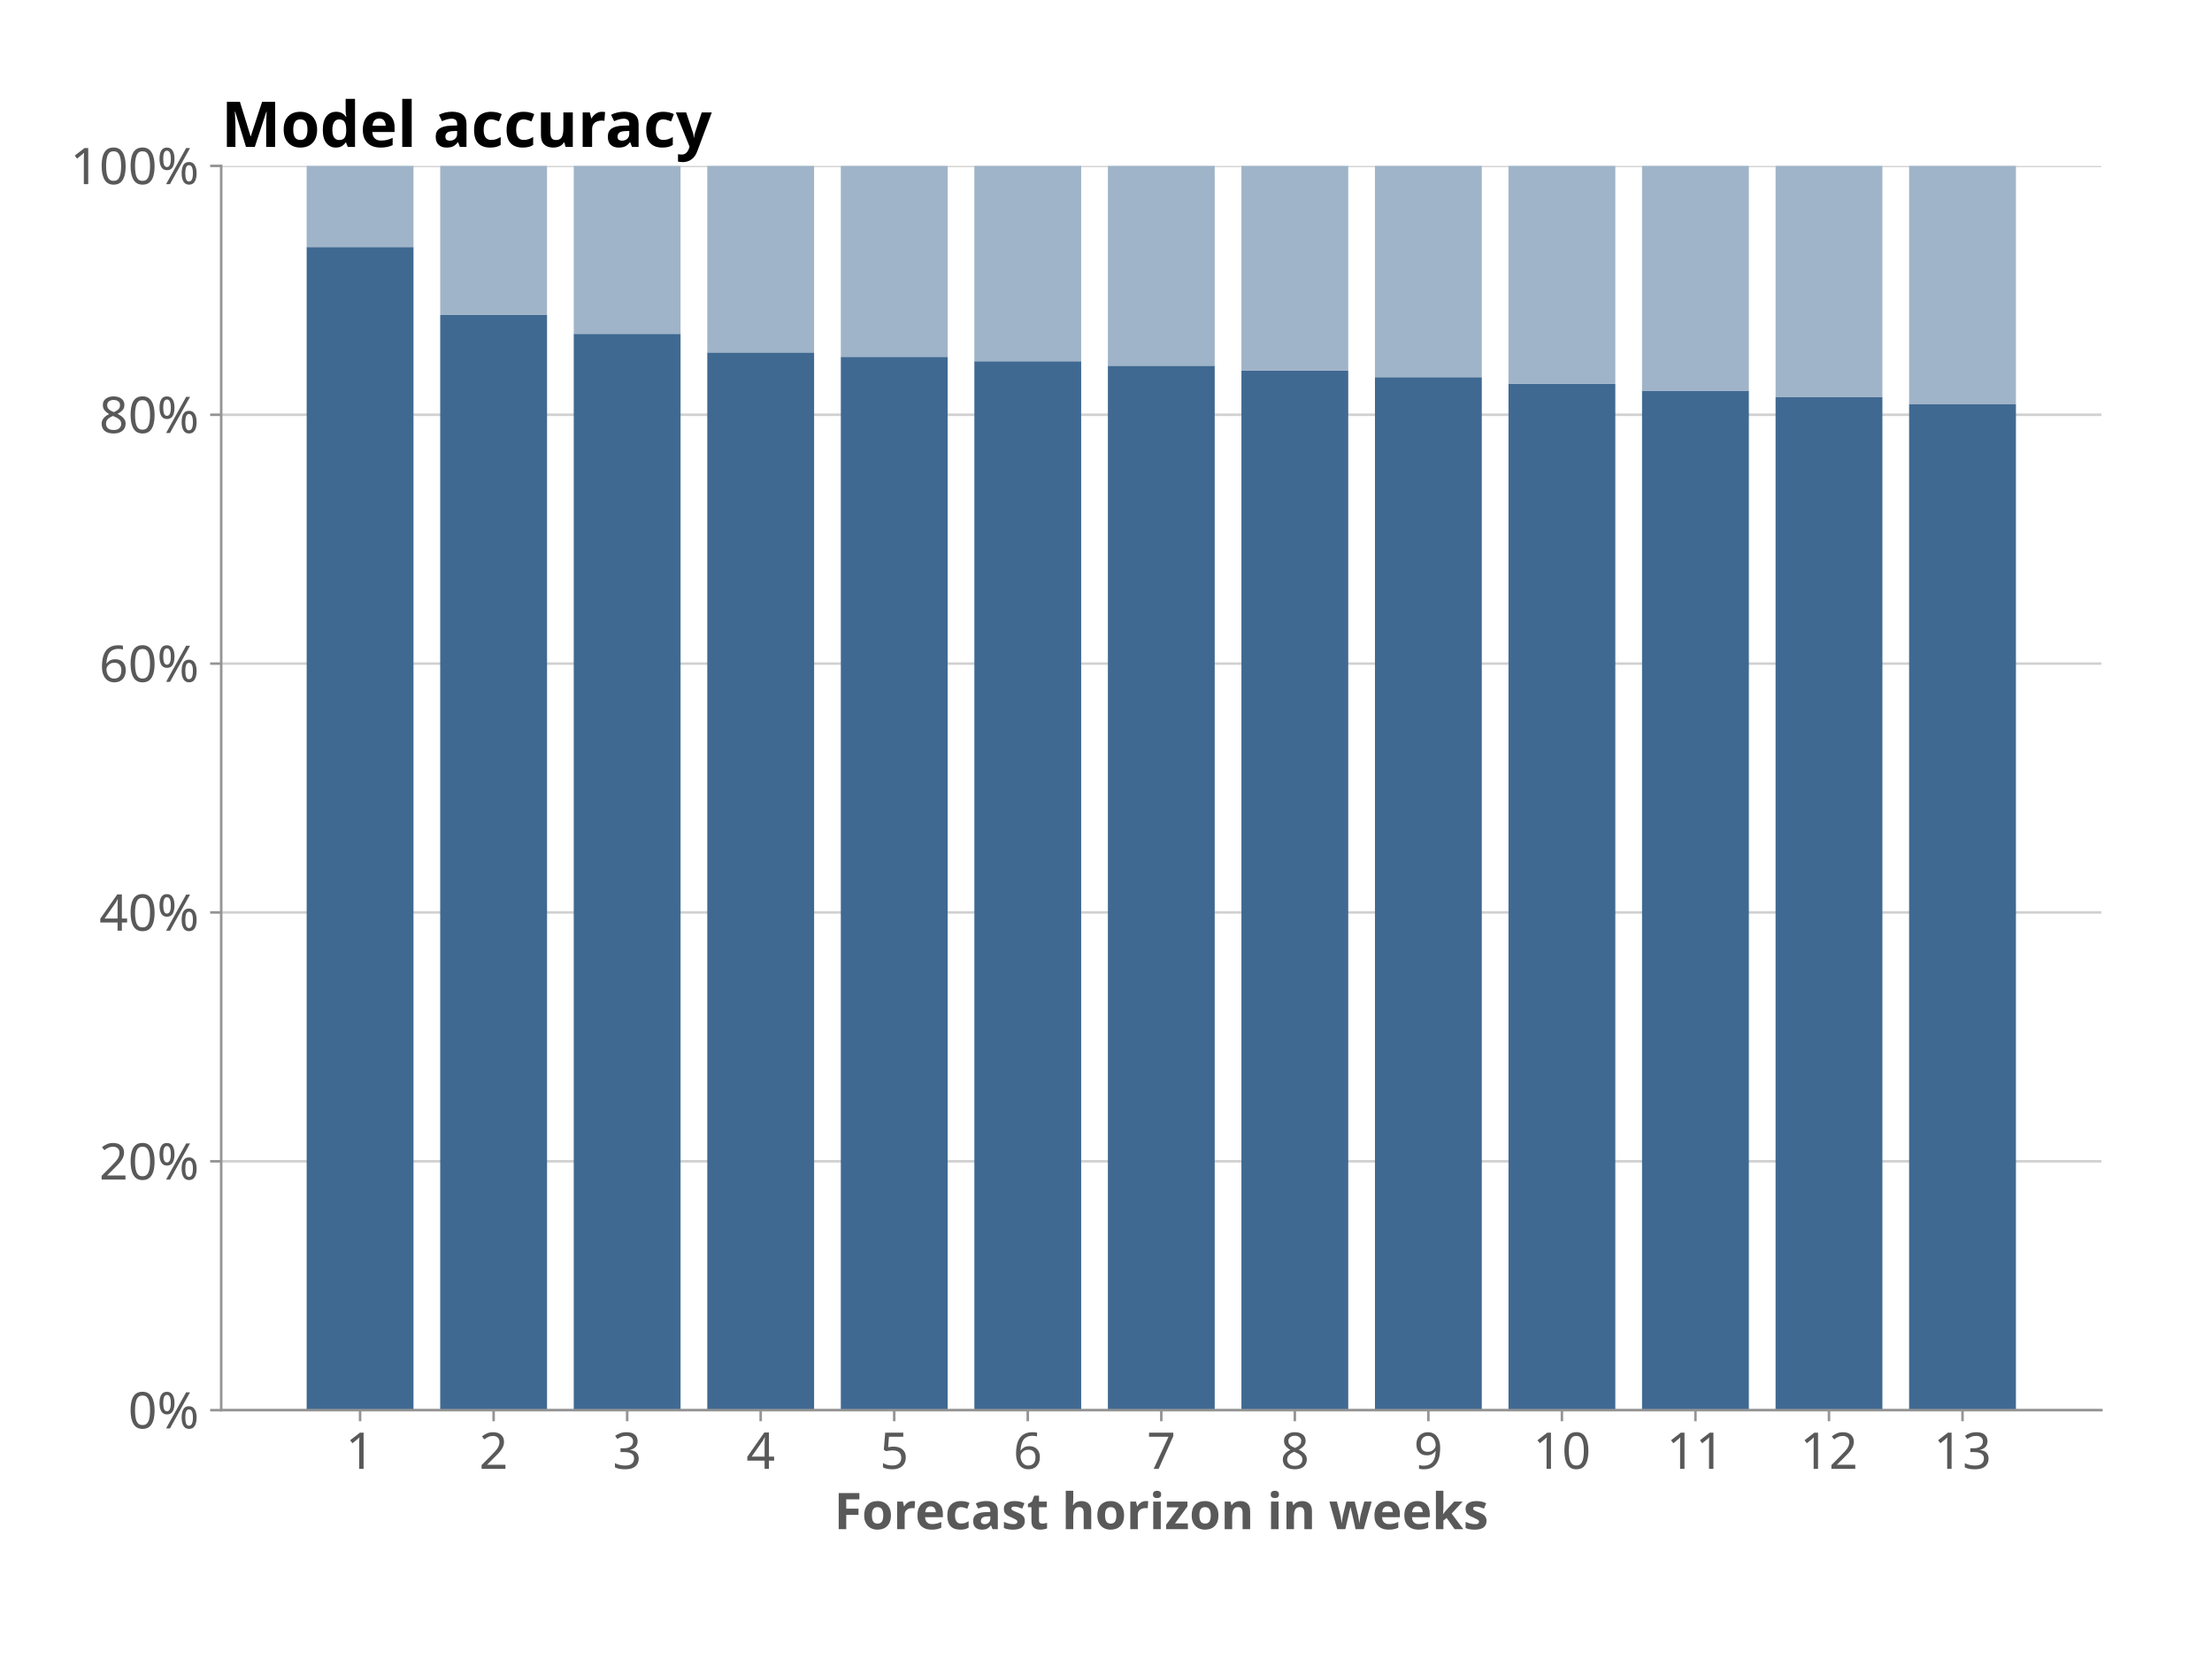
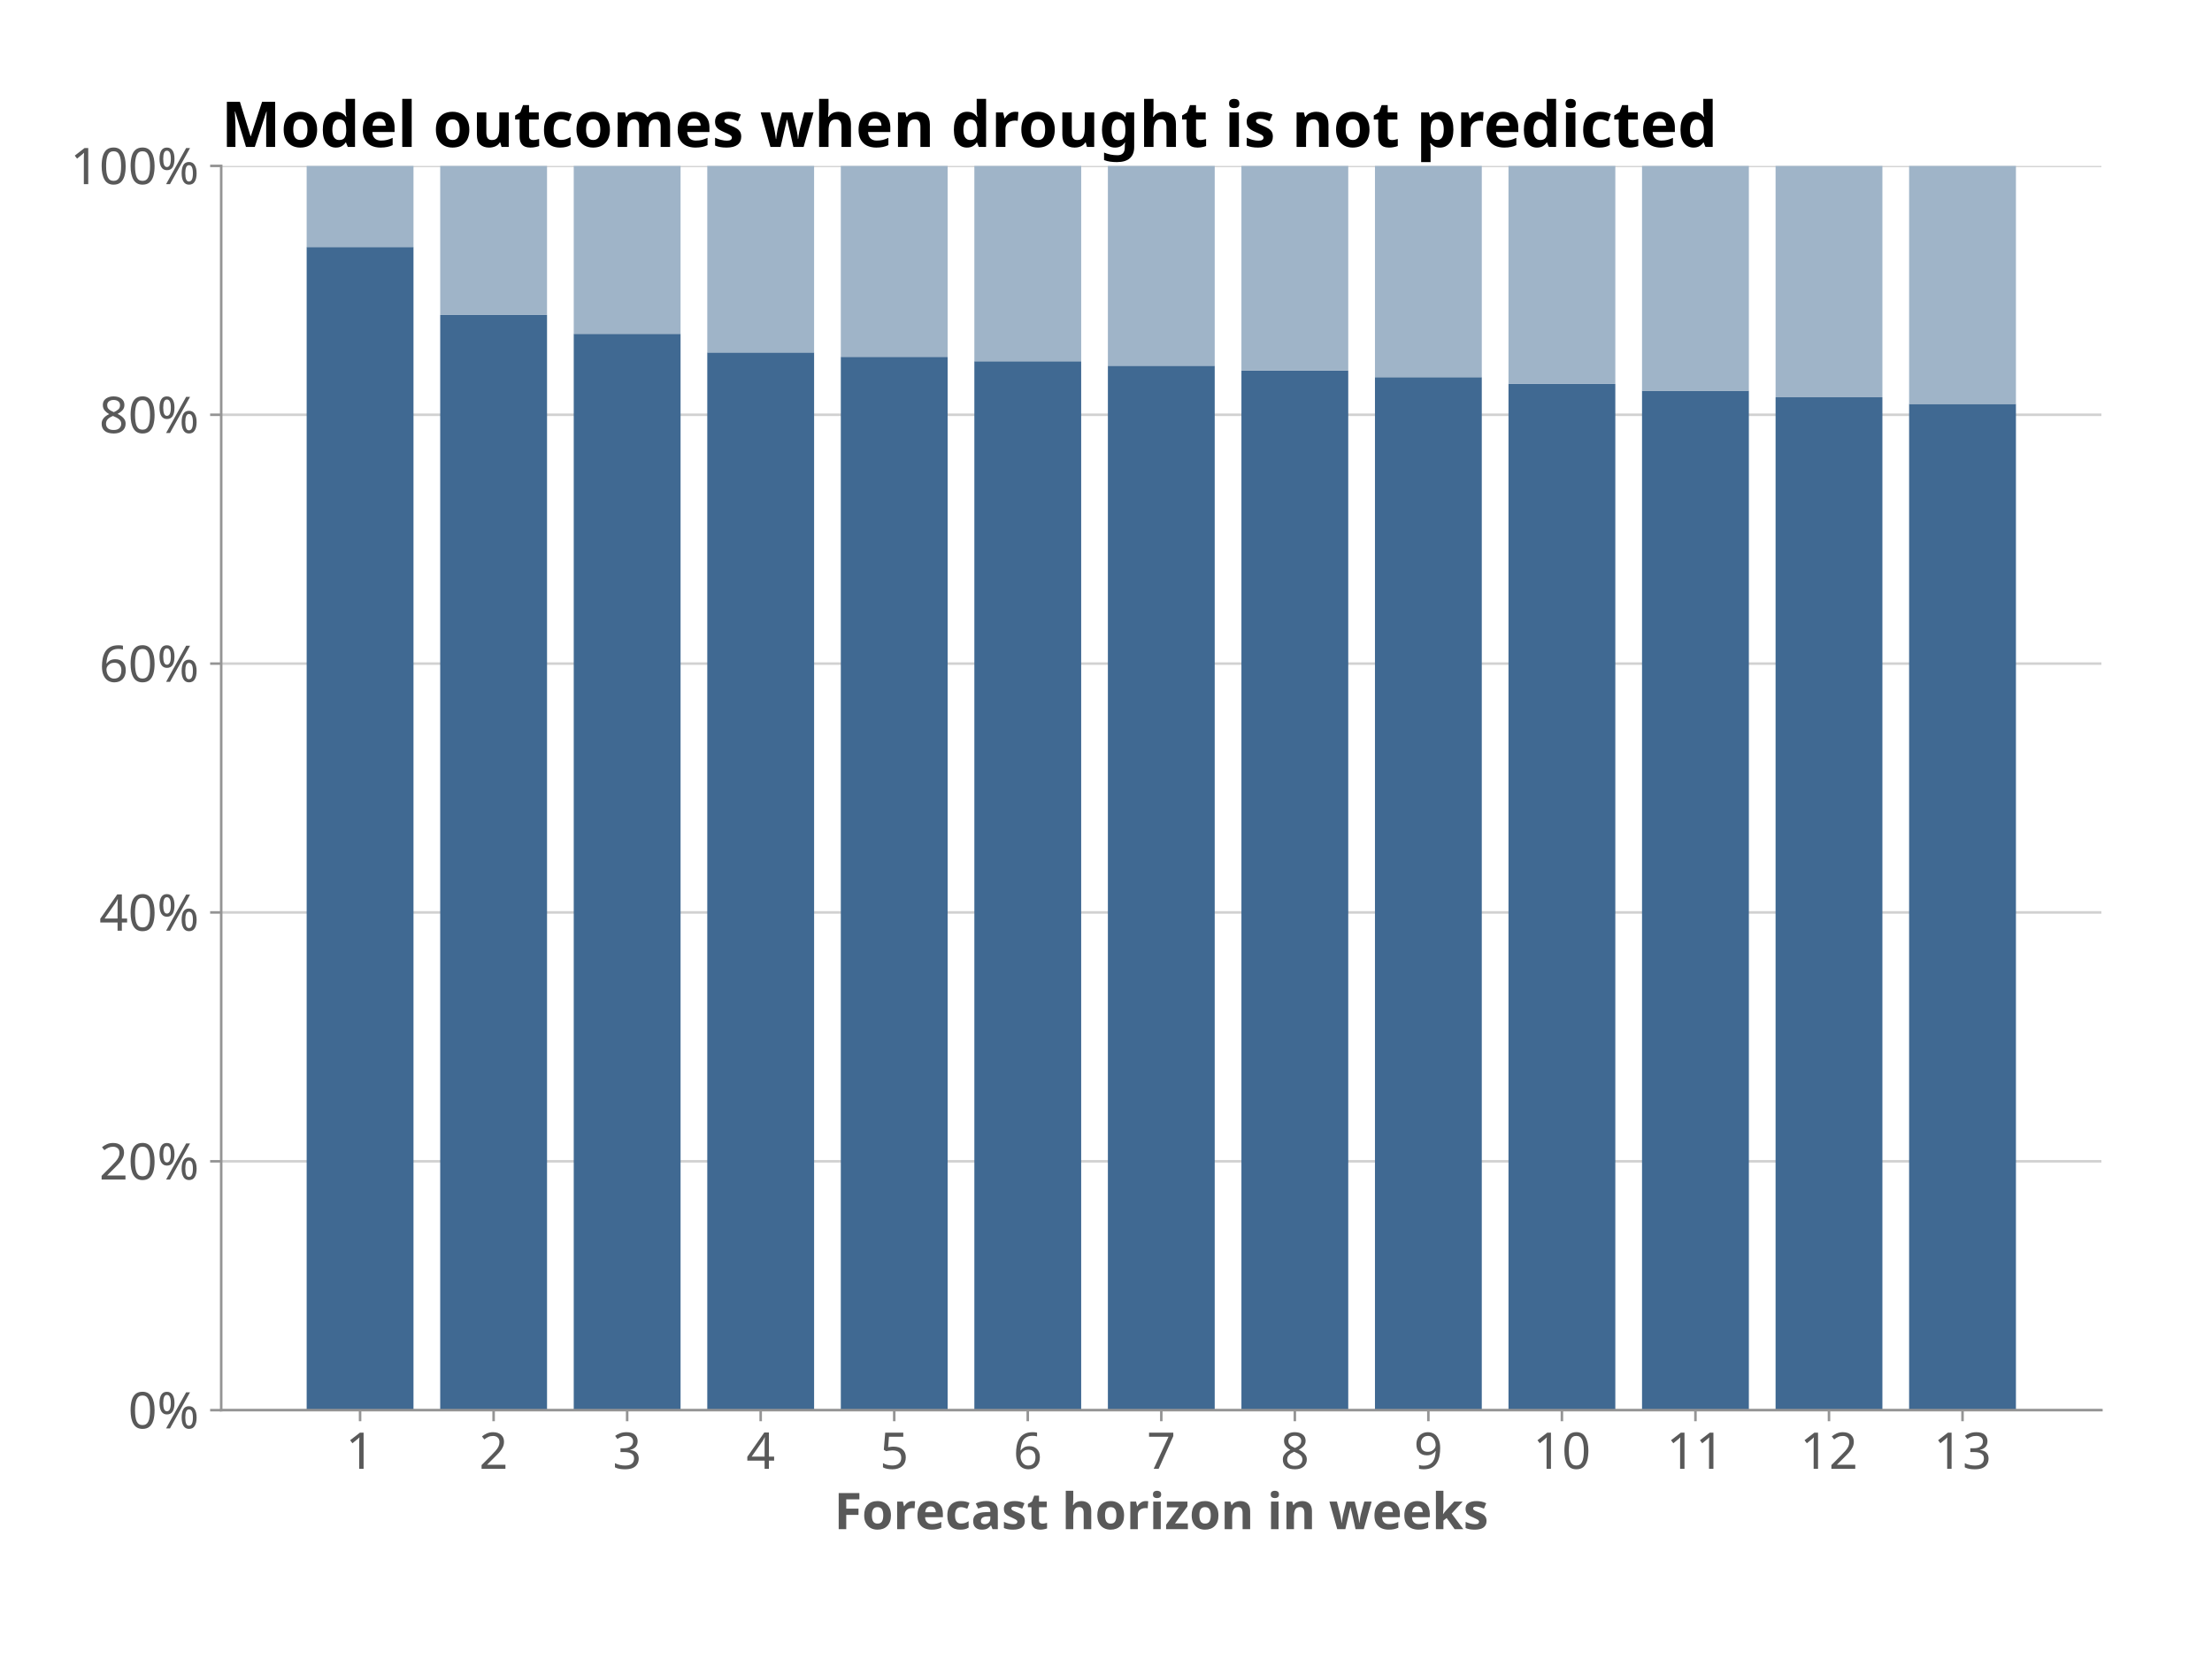
<svg xmlns="http://www.w3.org/2000/svg" xmlns:xlink="http://www.w3.org/1999/xlink" width="699.84px" height="524.88px" viewBox="0 0 699.84 524.88" version="1.1">
  <defs>
    <style type="text/css">*{stroke-linejoin: round; stroke-linecap: butt}</style>
  </defs>
  <g id="figure-forecast_truefalse_summary-nd">
    <g id="patch_1">
      <path d="M 0 524.88  L 699.84 524.88  L 699.84 0  L 0 0  z " style="fill: #ffffff" />
    </g>
    <g id="axis-forecast_truefalse_summary-nd">
      <g id="patch_2">
        <path d="M 69.984 446.148  L 664.848 446.148  L 664.848 52.488  L 69.984 52.488  z " style="fill: #ffffff" />
      </g>
      <g id="matplotlib.axis_1">
        <g id="xtick_1">
          <g id="line2d_1">
            <defs>
-               <path id="m59a0091c0f" d="M 0 0  L 0 3.5  " style="stroke: #949494; stroke-width: 0.8" />
+               <path id="m42c494794a" d="M 0 0  L 0 3.5  " style="stroke: #949494; stroke-width: 0.8" />
            </defs>
            <g>
-               <use xlink:href="#m59a0091c0f" x="113.923" y="446.148" style="fill: #949494; stroke: #949494; stroke-width: 0.8" />
+               <use xlink:href="#m42c494794a" x="113.923" y="446.148" style="fill: #949494; stroke: #949494; stroke-width: 0.8" />
            </g>
          </g>
          <g id="text_1">
            <text style="font-weight: 300; font-size: 16px; font-family: 'Source Sans 3', sans-serif; text-anchor: middle; fill: #595959" x="113.923" y="464.7" transform="rotate(-0 113.9228 464.7005)">1</text>
          </g>
        </g>
        <g id="xtick_2">
          <g id="line2d_2">
            <g>
-               <use xlink:href="#m59a0091c0f" x="156.172" y="446.148" style="fill: #949494; stroke: #949494; stroke-width: 0.8" />
+               <use xlink:href="#m42c494794a" x="156.172" y="446.148" style="fill: #949494; stroke: #949494; stroke-width: 0.8" />
            </g>
          </g>
          <g id="text_2">
            <text style="font-weight: 300; font-size: 16px; font-family: 'Source Sans 3', sans-serif; text-anchor: middle; fill: #595959" x="156.172" y="464.7" transform="rotate(-0 156.1717 464.7005)">2</text>
          </g>
        </g>
        <g id="xtick_3">
          <g id="line2d_3">
            <g>
-               <use xlink:href="#m59a0091c0f" x="198.421" y="446.148" style="fill: #949494; stroke: #949494; stroke-width: 0.8" />
+               <use xlink:href="#m42c494794a" x="198.421" y="446.148" style="fill: #949494; stroke: #949494; stroke-width: 0.8" />
            </g>
          </g>
          <g id="text_3">
            <text style="font-weight: 300; font-size: 16px; font-family: 'Source Sans 3', sans-serif; text-anchor: middle; fill: #595959" x="198.421" y="464.7" transform="rotate(-0 198.4205 464.7005)">3</text>
          </g>
        </g>
        <g id="xtick_4">
          <g id="line2d_4">
            <g>
-               <use xlink:href="#m59a0091c0f" x="240.669" y="446.148" style="fill: #949494; stroke: #949494; stroke-width: 0.8" />
+               <use xlink:href="#m42c494794a" x="240.669" y="446.148" style="fill: #949494; stroke: #949494; stroke-width: 0.8" />
            </g>
          </g>
          <g id="text_4">
            <text style="font-weight: 300; font-size: 16px; font-family: 'Source Sans 3', sans-serif; text-anchor: middle; fill: #595959" x="240.669" y="464.7" transform="rotate(-0 240.6694 464.7005)">4</text>
          </g>
        </g>
        <g id="xtick_5">
          <g id="line2d_5">
            <g>
-               <use xlink:href="#m59a0091c0f" x="282.918" y="446.148" style="fill: #949494; stroke: #949494; stroke-width: 0.8" />
+               <use xlink:href="#m42c494794a" x="282.918" y="446.148" style="fill: #949494; stroke: #949494; stroke-width: 0.8" />
            </g>
          </g>
          <g id="text_5">
            <text style="font-weight: 300; font-size: 16px; font-family: 'Source Sans 3', sans-serif; text-anchor: middle; fill: #595959" x="282.918" y="464.7" transform="rotate(-0 282.9183 464.7005)">5</text>
          </g>
        </g>
        <g id="xtick_6">
          <g id="line2d_6">
            <g>
-               <use xlink:href="#m59a0091c0f" x="325.167" y="446.148" style="fill: #949494; stroke: #949494; stroke-width: 0.8" />
+               <use xlink:href="#m42c494794a" x="325.167" y="446.148" style="fill: #949494; stroke: #949494; stroke-width: 0.8" />
            </g>
          </g>
          <g id="text_6">
            <text style="font-weight: 300; font-size: 16px; font-family: 'Source Sans 3', sans-serif; text-anchor: middle; fill: #595959" x="325.167" y="464.7" transform="rotate(-0 325.1671 464.7005)">6</text>
          </g>
        </g>
        <g id="xtick_7">
          <g id="line2d_7">
            <g>
-               <use xlink:href="#m59a0091c0f" x="367.416" y="446.148" style="fill: #949494; stroke: #949494; stroke-width: 0.8" />
+               <use xlink:href="#m42c494794a" x="367.416" y="446.148" style="fill: #949494; stroke: #949494; stroke-width: 0.8" />
            </g>
          </g>
          <g id="text_7">
            <text style="font-weight: 300; font-size: 16px; font-family: 'Source Sans 3', sans-serif; text-anchor: middle; fill: #595959" x="367.416" y="464.7" transform="rotate(-0 367.416 464.7005)">7</text>
          </g>
        </g>
        <g id="xtick_8">
          <g id="line2d_8">
            <g>
-               <use xlink:href="#m59a0091c0f" x="409.665" y="446.148" style="fill: #949494; stroke: #949494; stroke-width: 0.8" />
+               <use xlink:href="#m42c494794a" x="409.665" y="446.148" style="fill: #949494; stroke: #949494; stroke-width: 0.8" />
            </g>
          </g>
          <g id="text_8">
            <text style="font-weight: 300; font-size: 16px; font-family: 'Source Sans 3', sans-serif; text-anchor: middle; fill: #595959" x="409.665" y="464.7" transform="rotate(-0 409.6649 464.7005)">8</text>
          </g>
        </g>
        <g id="xtick_9">
          <g id="line2d_9">
            <g>
-               <use xlink:href="#m59a0091c0f" x="451.914" y="446.148" style="fill: #949494; stroke: #949494; stroke-width: 0.8" />
+               <use xlink:href="#m42c494794a" x="451.914" y="446.148" style="fill: #949494; stroke: #949494; stroke-width: 0.8" />
            </g>
          </g>
          <g id="text_9">
            <text style="font-weight: 300; font-size: 16px; font-family: 'Source Sans 3', sans-serif; text-anchor: middle; fill: #595959" x="451.914" y="464.7" transform="rotate(-0 451.9137 464.7005)">9</text>
          </g>
        </g>
        <g id="xtick_10">
          <g id="line2d_10">
            <g>
-               <use xlink:href="#m59a0091c0f" x="494.163" y="446.148" style="fill: #949494; stroke: #949494; stroke-width: 0.8" />
+               <use xlink:href="#m42c494794a" x="494.163" y="446.148" style="fill: #949494; stroke: #949494; stroke-width: 0.8" />
            </g>
          </g>
          <g id="text_10">
            <text style="font-weight: 300; font-size: 16px; font-family: 'Source Sans 3', sans-serif; text-anchor: middle; fill: #595959" x="494.163" y="464.7" transform="rotate(-0 494.1626 464.7005)">10</text>
          </g>
        </g>
        <g id="xtick_11">
          <g id="line2d_11">
            <g>
-               <use xlink:href="#m59a0091c0f" x="536.411" y="446.148" style="fill: #949494; stroke: #949494; stroke-width: 0.8" />
+               <use xlink:href="#m42c494794a" x="536.411" y="446.148" style="fill: #949494; stroke: #949494; stroke-width: 0.8" />
            </g>
          </g>
          <g id="text_11">
            <text style="font-weight: 300; font-size: 16px; font-family: 'Source Sans 3', sans-serif; text-anchor: middle; fill: #595959" x="536.411" y="464.7" transform="rotate(-0 536.4115 464.7005)">11</text>
          </g>
        </g>
        <g id="xtick_12">
          <g id="line2d_12">
            <g>
-               <use xlink:href="#m59a0091c0f" x="578.66" y="446.148" style="fill: #949494; stroke: #949494; stroke-width: 0.8" />
+               <use xlink:href="#m42c494794a" x="578.66" y="446.148" style="fill: #949494; stroke: #949494; stroke-width: 0.8" />
            </g>
          </g>
          <g id="text_12">
            <text style="font-weight: 300; font-size: 16px; font-family: 'Source Sans 3', sans-serif; text-anchor: middle; fill: #595959" x="578.66" y="464.7" transform="rotate(-0 578.6603 464.7005)">12</text>
          </g>
        </g>
        <g id="xtick_13">
          <g id="line2d_13">
            <g>
-               <use xlink:href="#m59a0091c0f" x="620.909" y="446.148" style="fill: #949494; stroke: #949494; stroke-width: 0.8" />
+               <use xlink:href="#m42c494794a" x="620.909" y="446.148" style="fill: #949494; stroke: #949494; stroke-width: 0.8" />
            </g>
          </g>
          <g id="text_13">
            <text style="font-weight: 300; font-size: 16px; font-family: 'Source Sans 3', sans-serif; text-anchor: middle; fill: #595959" x="620.909" y="464.7" transform="rotate(-0 620.9092 464.7005)">13</text>
          </g>
        </g>
        <g id="text_14">
          <text style="font-weight: 600; font-size: 16px; font-family: 'Source Sans 3', sans-serif; text-anchor: middle; fill: #595959" x="367.416" y="483.805" transform="rotate(-0 367.416 483.8055)">Forecast horizon in weeks</text>
        </g>
      </g>
      <g id="matplotlib.axis_2">
        <g id="ytick_1">
          <g id="line2d_14">
-             <path d="M 69.984 446.148  L 664.848 446.148  " clip-path="url(#pafcdb99f29)" style="fill: none; stroke: #d1d1d1; stroke-width: 0.8; stroke-linecap: square" />
+             <path d="M 69.984 446.148  L 664.848 446.148  " clip-path="url(#peea3114c9f)" style="fill: none; stroke: #d1d1d1; stroke-width: 0.8; stroke-linecap: square" />
          </g>
          <g id="line2d_15">
            <defs>
-               <path id="m2f556b8681" d="M 0 0  L -3.5 0  " style="stroke: #949494; stroke-width: 0.8" />
+               <path id="md3a5908fbd" d="M 0 0  L -3.5 0  " style="stroke: #949494; stroke-width: 0.8" />
            </defs>
            <g>
-               <use xlink:href="#m2f556b8681" x="69.984" y="446.148" style="fill: #949494; stroke: #949494; stroke-width: 0.8" />
+               <use xlink:href="#md3a5908fbd" x="69.984" y="446.148" style="fill: #949494; stroke: #949494; stroke-width: 0.8" />
            </g>
          </g>
          <g id="text_15">
            <text style="font-weight: 300; font-size: 16px; font-family: 'Source Sans 3', sans-serif; text-anchor: end; fill: #595959" x="62.984" y="451.924" transform="rotate(-0 62.984 451.9242)">0%</text>
          </g>
        </g>
        <g id="ytick_2">
          <g id="line2d_16">
-             <path d="M 69.984 367.416  L 664.848 367.416  " clip-path="url(#pafcdb99f29)" style="fill: none; stroke: #d1d1d1; stroke-width: 0.8; stroke-linecap: square" />
+             <path d="M 69.984 367.416  L 664.848 367.416  " clip-path="url(#peea3114c9f)" style="fill: none; stroke: #d1d1d1; stroke-width: 0.8; stroke-linecap: square" />
          </g>
          <g id="line2d_17">
            <g>
-               <use xlink:href="#m2f556b8681" x="69.984" y="367.416" style="fill: #949494; stroke: #949494; stroke-width: 0.8" />
+               <use xlink:href="#md3a5908fbd" x="69.984" y="367.416" style="fill: #949494; stroke: #949494; stroke-width: 0.8" />
            </g>
          </g>
          <g id="text_16">
            <text style="font-weight: 300; font-size: 16px; font-family: 'Source Sans 3', sans-serif; text-anchor: end; fill: #595959" x="62.984" y="373.192" transform="rotate(-0 62.984 373.1923)">20%</text>
          </g>
        </g>
        <g id="ytick_3">
          <g id="line2d_18">
-             <path d="M 69.984 288.684  L 664.848 288.684  " clip-path="url(#pafcdb99f29)" style="fill: none; stroke: #d1d1d1; stroke-width: 0.8; stroke-linecap: square" />
+             <path d="M 69.984 288.684  L 664.848 288.684  " clip-path="url(#peea3114c9f)" style="fill: none; stroke: #d1d1d1; stroke-width: 0.8; stroke-linecap: square" />
          </g>
          <g id="line2d_19">
            <g>
-               <use xlink:href="#m2f556b8681" x="69.984" y="288.684" style="fill: #949494; stroke: #949494; stroke-width: 0.8" />
+               <use xlink:href="#md3a5908fbd" x="69.984" y="288.684" style="fill: #949494; stroke: #949494; stroke-width: 0.8" />
            </g>
          </g>
          <g id="text_17">
            <text style="font-weight: 300; font-size: 16px; font-family: 'Source Sans 3', sans-serif; text-anchor: end; fill: #595959" x="62.984" y="294.46" transform="rotate(-0 62.984 294.4602)">40%</text>
          </g>
        </g>
        <g id="ytick_4">
          <g id="line2d_20">
-             <path d="M 69.984 209.952  L 664.848 209.952  " clip-path="url(#pafcdb99f29)" style="fill: none; stroke: #d1d1d1; stroke-width: 0.8; stroke-linecap: square" />
+             <path d="M 69.984 209.952  L 664.848 209.952  " clip-path="url(#peea3114c9f)" style="fill: none; stroke: #d1d1d1; stroke-width: 0.8; stroke-linecap: square" />
          </g>
          <g id="line2d_21">
            <g>
-               <use xlink:href="#m2f556b8681" x="69.984" y="209.952" style="fill: #949494; stroke: #949494; stroke-width: 0.8" />
+               <use xlink:href="#md3a5908fbd" x="69.984" y="209.952" style="fill: #949494; stroke: #949494; stroke-width: 0.8" />
            </g>
          </g>
          <g id="text_18">
            <text style="font-weight: 300; font-size: 16px; font-family: 'Source Sans 3', sans-serif; text-anchor: end; fill: #595959" x="62.984" y="215.728" transform="rotate(-0 62.984 215.7283)">60%</text>
          </g>
        </g>
        <g id="ytick_5">
          <g id="line2d_22">
-             <path d="M 69.984 131.22  L 664.848 131.22  " clip-path="url(#pafcdb99f29)" style="fill: none; stroke: #d1d1d1; stroke-width: 0.8; stroke-linecap: square" />
+             <path d="M 69.984 131.22  L 664.848 131.22  " clip-path="url(#peea3114c9f)" style="fill: none; stroke: #d1d1d1; stroke-width: 0.8; stroke-linecap: square" />
          </g>
          <g id="line2d_23">
            <g>
-               <use xlink:href="#m2f556b8681" x="69.984" y="131.22" style="fill: #949494; stroke: #949494; stroke-width: 0.8" />
+               <use xlink:href="#md3a5908fbd" x="69.984" y="131.22" style="fill: #949494; stroke: #949494; stroke-width: 0.8" />
            </g>
          </g>
          <g id="text_19">
            <text style="font-weight: 300; font-size: 16px; font-family: 'Source Sans 3', sans-serif; text-anchor: end; fill: #595959" x="62.984" y="136.996" transform="rotate(-0 62.984 136.9963)">80%</text>
          </g>
        </g>
        <g id="ytick_6">
          <g id="line2d_24">
-             <path d="M 69.984 52.488  L 664.848 52.488  " clip-path="url(#pafcdb99f29)" style="fill: none; stroke: #d1d1d1; stroke-width: 0.8; stroke-linecap: square" />
+             <path d="M 69.984 52.488  L 664.848 52.488  " clip-path="url(#peea3114c9f)" style="fill: none; stroke: #d1d1d1; stroke-width: 0.8; stroke-linecap: square" />
          </g>
          <g id="line2d_25">
            <g>
-               <use xlink:href="#m2f556b8681" x="69.984" y="52.488" style="fill: #949494; stroke: #949494; stroke-width: 0.8" />
+               <use xlink:href="#md3a5908fbd" x="69.984" y="52.488" style="fill: #949494; stroke: #949494; stroke-width: 0.8" />
            </g>
          </g>
          <g id="text_20">
            <text style="font-weight: 300; font-size: 16px; font-family: 'Source Sans 3', sans-serif; text-anchor: end; fill: #595959" x="62.984" y="58.264" transform="rotate(-0 62.984 58.26425)">100%</text>
          </g>
        </g>
      </g>
      <g id="FillBetweenPolyCollection_1">
-         <path d="M 97.023 446.148  L 97.023 78.151  L 130.822 78.151  L 130.822 446.148  L 130.822 446.148  L 97.023 446.148  z " clip-path="url(#pafcdb99f29)" style="fill: #406992" />
+         <path d="M 97.023 446.148  L 97.023 78.151  L 130.822 78.151  L 130.822 446.148  L 130.822 446.148  L 97.023 446.148  z " clip-path="url(#peea3114c9f)" style="fill: #406992" />
      </g>
      <g id="FillBetweenPolyCollection_2">
-         <path d="M 97.023 52.488  L 97.023 78.151  L 130.822 78.151  L 130.822 52.488  L 130.822 52.488  L 97.023 52.488  z " clip-path="url(#pafcdb99f29)" style="fill: #9fb4c8" />
+         <path d="M 97.023 52.488  L 97.023 78.151  L 130.822 78.151  L 130.822 52.488  L 130.822 52.488  L 97.023 52.488  z " clip-path="url(#peea3114c9f)" style="fill: #9fb4c8" />
      </g>
      <g id="FillBetweenPolyCollection_3">
-         <path d="M 139.272 446.148  L 139.272 99.641  L 173.071 99.641  L 173.071 446.148  L 173.071 446.148  L 139.272 446.148  z " clip-path="url(#pafcdb99f29)" style="fill: #406992" />
+         <path d="M 139.272 446.148  L 139.272 99.641  L 173.071 99.641  L 173.071 446.148  L 173.071 446.148  L 139.272 446.148  z " clip-path="url(#peea3114c9f)" style="fill: #406992" />
      </g>
      <g id="FillBetweenPolyCollection_4">
-         <path d="M 139.272 52.488  L 139.272 99.641  L 173.071 99.641  L 173.071 52.488  L 173.071 52.488  L 139.272 52.488  z " clip-path="url(#pafcdb99f29)" style="fill: #9fb4c8" />
+         <path d="M 139.272 52.488  L 139.272 99.641  L 173.071 99.641  L 173.071 52.488  L 173.071 52.488  L 139.272 52.488  z " clip-path="url(#peea3114c9f)" style="fill: #9fb4c8" />
      </g>
      <g id="FillBetweenPolyCollection_5">
-         <path d="M 181.521 446.148  L 181.521 105.611  L 215.32 105.611  L 215.32 446.148  L 215.32 446.148  L 181.521 446.148  z " clip-path="url(#pafcdb99f29)" style="fill: #406992" />
+         <path d="M 181.521 446.148  L 181.521 105.611  L 215.32 105.611  L 215.32 446.148  L 215.32 446.148  L 181.521 446.148  z " clip-path="url(#peea3114c9f)" style="fill: #406992" />
      </g>
      <g id="FillBetweenPolyCollection_6">
-         <path d="M 181.521 52.488  L 181.521 105.611  L 215.32 105.611  L 215.32 52.488  L 215.32 52.488  L 181.521 52.488  z " clip-path="url(#pafcdb99f29)" style="fill: #9fb4c8" />
+         <path d="M 181.521 52.488  L 181.521 105.611  L 215.32 105.611  L 215.32 52.488  L 215.32 52.488  L 181.521 52.488  z " clip-path="url(#peea3114c9f)" style="fill: #9fb4c8" />
      </g>
      <g id="FillBetweenPolyCollection_7">
-         <path d="M 223.77 446.148  L 223.77 111.509  L 257.569 111.509  L 257.569 446.148  L 257.569 446.148  L 223.77 446.148  z " clip-path="url(#pafcdb99f29)" style="fill: #406992" />
+         <path d="M 223.77 446.148  L 223.77 111.509  L 257.569 111.509  L 257.569 446.148  L 257.569 446.148  L 223.77 446.148  z " clip-path="url(#peea3114c9f)" style="fill: #406992" />
      </g>
      <g id="FillBetweenPolyCollection_8">
-         <path d="M 223.77 52.488  L 223.77 111.509  L 257.569 111.509  L 257.569 52.488  L 257.569 52.488  L 223.77 52.488  z " clip-path="url(#pafcdb99f29)" style="fill: #9fb4c8" />
+         <path d="M 223.77 52.488  L 223.77 111.509  L 257.569 111.509  L 257.569 52.488  L 257.569 52.488  L 223.77 52.488  z " clip-path="url(#peea3114c9f)" style="fill: #9fb4c8" />
      </g>
      <g id="FillBetweenPolyCollection_9">
-         <path d="M 266.019 446.148  L 266.019 112.881  L 299.818 112.881  L 299.818 446.148  L 299.818 446.148  L 266.019 446.148  z " clip-path="url(#pafcdb99f29)" style="fill: #406992" />
+         <path d="M 266.019 446.148  L 266.019 112.881  L 299.818 112.881  L 299.818 446.148  L 299.818 446.148  L 266.019 446.148  z " clip-path="url(#peea3114c9f)" style="fill: #406992" />
      </g>
      <g id="FillBetweenPolyCollection_10">
-         <path d="M 266.019 52.488  L 266.019 112.881  L 299.818 112.881  L 299.818 52.488  L 299.818 52.488  L 266.019 52.488  z " clip-path="url(#pafcdb99f29)" style="fill: #9fb4c8" />
+         <path d="M 266.019 52.488  L 266.019 112.881  L 299.818 112.881  L 299.818 52.488  L 299.818 52.488  L 266.019 52.488  z " clip-path="url(#peea3114c9f)" style="fill: #9fb4c8" />
      </g>
      <g id="FillBetweenPolyCollection_11">
-         <path d="M 308.268 446.148  L 308.268 114.282  L 342.067 114.282  L 342.067 446.148  L 342.067 446.148  L 308.268 446.148  z " clip-path="url(#pafcdb99f29)" style="fill: #406992" />
+         <path d="M 308.268 446.148  L 308.268 114.282  L 342.067 114.282  L 342.067 446.148  L 342.067 446.148  L 308.268 446.148  z " clip-path="url(#peea3114c9f)" style="fill: #406992" />
      </g>
      <g id="FillBetweenPolyCollection_12">
-         <path d="M 308.268 52.488  L 308.268 114.282  L 342.067 114.282  L 342.067 52.488  L 342.067 52.488  L 308.268 52.488  z " clip-path="url(#pafcdb99f29)" style="fill: #9fb4c8" />
+         <path d="M 308.268 52.488  L 308.268 114.282  L 342.067 114.282  L 342.067 52.488  L 342.067 52.488  L 308.268 52.488  z " clip-path="url(#peea3114c9f)" style="fill: #9fb4c8" />
      </g>
      <g id="FillBetweenPolyCollection_13">
-         <path d="M 350.516 446.148  L 350.516 115.712  L 384.316 115.712  L 384.316 446.148  L 384.316 446.148  L 350.516 446.148  z " clip-path="url(#pafcdb99f29)" style="fill: #406992" />
+         <path d="M 350.516 446.148  L 350.516 115.712  L 384.316 115.712  L 384.316 446.148  L 384.316 446.148  L 350.516 446.148  z " clip-path="url(#peea3114c9f)" style="fill: #406992" />
      </g>
      <g id="FillBetweenPolyCollection_14">
-         <path d="M 350.516 52.488  L 350.516 115.712  L 384.316 115.712  L 384.316 52.488  L 384.316 52.488  L 350.516 52.488  z " clip-path="url(#pafcdb99f29)" style="fill: #9fb4c8" />
+         <path d="M 350.516 52.488  L 350.516 115.712  L 384.316 115.712  L 384.316 52.488  L 384.316 52.488  L 350.516 52.488  z " clip-path="url(#peea3114c9f)" style="fill: #9fb4c8" />
      </g>
      <g id="FillBetweenPolyCollection_15">
-         <path d="M 392.765 446.148  L 392.765 117.173  L 426.564 117.173  L 426.564 446.148  L 426.564 446.148  L 392.765 446.148  z " clip-path="url(#pafcdb99f29)" style="fill: #406992" />
+         <path d="M 392.765 446.148  L 392.765 117.173  L 426.564 117.173  L 426.564 446.148  L 426.564 446.148  L 392.765 446.148  z " clip-path="url(#peea3114c9f)" style="fill: #406992" />
      </g>
      <g id="FillBetweenPolyCollection_16">
-         <path d="M 392.765 52.488  L 392.765 117.173  L 426.564 117.173  L 426.564 52.488  L 426.564 52.488  L 392.765 52.488  z " clip-path="url(#pafcdb99f29)" style="fill: #9fb4c8" />
+         <path d="M 392.765 52.488  L 392.765 117.173  L 426.564 117.173  L 426.564 52.488  L 426.564 52.488  L 392.765 52.488  z " clip-path="url(#peea3114c9f)" style="fill: #9fb4c8" />
      </g>
      <g id="FillBetweenPolyCollection_17">
-         <path d="M 435.014 446.148  L 435.014 119.336  L 468.813 119.336  L 468.813 446.148  L 468.813 446.148  L 435.014 446.148  z " clip-path="url(#pafcdb99f29)" style="fill: #406992" />
+         <path d="M 435.014 446.148  L 435.014 119.336  L 468.813 119.336  L 468.813 446.148  L 468.813 446.148  L 435.014 446.148  z " clip-path="url(#peea3114c9f)" style="fill: #406992" />
      </g>
      <g id="FillBetweenPolyCollection_18">
-         <path d="M 435.014 52.488  L 435.014 119.336  L 468.813 119.336  L 468.813 52.488  L 468.813 52.488  L 435.014 52.488  z " clip-path="url(#pafcdb99f29)" style="fill: #9fb4c8" />
+         <path d="M 435.014 52.488  L 435.014 119.336  L 468.813 119.336  L 468.813 52.488  L 468.813 52.488  L 435.014 52.488  z " clip-path="url(#peea3114c9f)" style="fill: #9fb4c8" />
      </g>
      <g id="FillBetweenPolyCollection_19">
-         <path d="M 477.263 446.148  L 477.263 121.478  L 511.062 121.478  L 511.062 446.148  L 511.062 446.148  L 477.263 446.148  z " clip-path="url(#pafcdb99f29)" style="fill: #406992" />
+         <path d="M 477.263 446.148  L 477.263 121.478  L 511.062 121.478  L 511.062 446.148  L 511.062 446.148  L 477.263 446.148  z " clip-path="url(#peea3114c9f)" style="fill: #406992" />
      </g>
      <g id="FillBetweenPolyCollection_20">
-         <path d="M 477.263 52.488  L 477.263 121.478  L 511.062 121.478  L 511.062 52.488  L 511.062 52.488  L 477.263 52.488  z " clip-path="url(#pafcdb99f29)" style="fill: #9fb4c8" />
+         <path d="M 477.263 52.488  L 477.263 121.478  L 511.062 121.478  L 511.062 52.488  L 511.062 52.488  L 477.263 52.488  z " clip-path="url(#peea3114c9f)" style="fill: #9fb4c8" />
      </g>
      <g id="FillBetweenPolyCollection_21">
-         <path d="M 519.512 446.148  L 519.512 123.598  L 553.311 123.598  L 553.311 446.148  L 553.311 446.148  L 519.512 446.148  z " clip-path="url(#pafcdb99f29)" style="fill: #406992" />
+         <path d="M 519.512 446.148  L 519.512 123.598  L 553.311 123.598  L 553.311 446.148  L 553.311 446.148  L 519.512 446.148  z " clip-path="url(#peea3114c9f)" style="fill: #406992" />
      </g>
      <g id="FillBetweenPolyCollection_22">
-         <path d="M 519.512 52.488  L 519.512 123.598  L 553.311 123.598  L 553.311 52.488  L 553.311 52.488  L 519.512 52.488  z " clip-path="url(#pafcdb99f29)" style="fill: #9fb4c8" />
+         <path d="M 519.512 52.488  L 519.512 123.598  L 553.311 123.598  L 553.311 52.488  L 553.311 52.488  L 519.512 52.488  z " clip-path="url(#peea3114c9f)" style="fill: #9fb4c8" />
      </g>
      <g id="FillBetweenPolyCollection_23">
-         <path d="M 561.761 446.148  L 561.761 125.697  L 595.56 125.697  L 595.56 446.148  L 595.56 446.148  L 561.761 446.148  z " clip-path="url(#pafcdb99f29)" style="fill: #406992" />
+         <path d="M 561.761 446.148  L 561.761 125.697  L 595.56 125.697  L 595.56 446.148  L 595.56 446.148  L 561.761 446.148  z " clip-path="url(#peea3114c9f)" style="fill: #406992" />
      </g>
      <g id="FillBetweenPolyCollection_24">
-         <path d="M 561.761 52.488  L 561.761 125.697  L 595.56 125.697  L 595.56 52.488  L 595.56 52.488  L 561.761 52.488  z " clip-path="url(#pafcdb99f29)" style="fill: #9fb4c8" />
+         <path d="M 561.761 52.488  L 561.761 125.697  L 595.56 125.697  L 595.56 52.488  L 595.56 52.488  L 561.761 52.488  z " clip-path="url(#peea3114c9f)" style="fill: #9fb4c8" />
      </g>
      <g id="FillBetweenPolyCollection_25">
-         <path d="M 604.01 446.148  L 604.01 127.774  L 637.809 127.774  L 637.809 446.148  L 637.809 446.148  L 604.01 446.148  z " clip-path="url(#pafcdb99f29)" style="fill: #406992" />
+         <path d="M 604.01 446.148  L 604.01 127.774  L 637.809 127.774  L 637.809 446.148  L 637.809 446.148  L 604.01 446.148  z " clip-path="url(#peea3114c9f)" style="fill: #406992" />
      </g>
      <g id="FillBetweenPolyCollection_26">
-         <path d="M 604.01 52.488  L 604.01 127.774  L 637.809 127.774  L 637.809 52.488  L 637.809 52.488  L 604.01 52.488  z " clip-path="url(#pafcdb99f29)" style="fill: #9fb4c8" />
+         <path d="M 604.01 52.488  L 604.01 127.774  L 637.809 127.774  L 637.809 52.488  L 637.809 52.488  L 604.01 52.488  z " clip-path="url(#peea3114c9f)" style="fill: #9fb4c8" />
      </g>
      <g id="patch_3">
        <path d="M 69.984 446.148  L 69.984 52.488  " style="fill: none; stroke: #949494; stroke-width: 0.8; stroke-linejoin: miter; stroke-linecap: square" />
      </g>
      <g id="patch_4">
        <path d="M 69.984 446.148  L 664.848 446.148  " style="fill: none; stroke: #949494; stroke-width: 0.8; stroke-linejoin: miter; stroke-linecap: square" />
      </g>
      <g id="text_21">
-         <text style="font-weight: 800; font-size: 20px; font-family: 'Source Sans 3', sans-serif; text-anchor: start" x="69.984" y="46.488" transform="rotate(-0 69.984 46.488)">Model accuracy</text>
+         <text style="font-weight: 800; font-size: 20px; font-family: 'Source Sans 3', sans-serif; text-anchor: start" x="69.984" y="46.488" transform="rotate(-0 69.984 46.488)">Model outcomes when drought is not predicted</text>
      </g>
    </g>
  </g>
  <defs>
-     <clipPath id="pafcdb99f29">
+     <clipPath id="peea3114c9f">
      <rect x="69.984" y="52.488" width="594.864" height="393.66" />
    </clipPath>
  </defs>
</svg>
